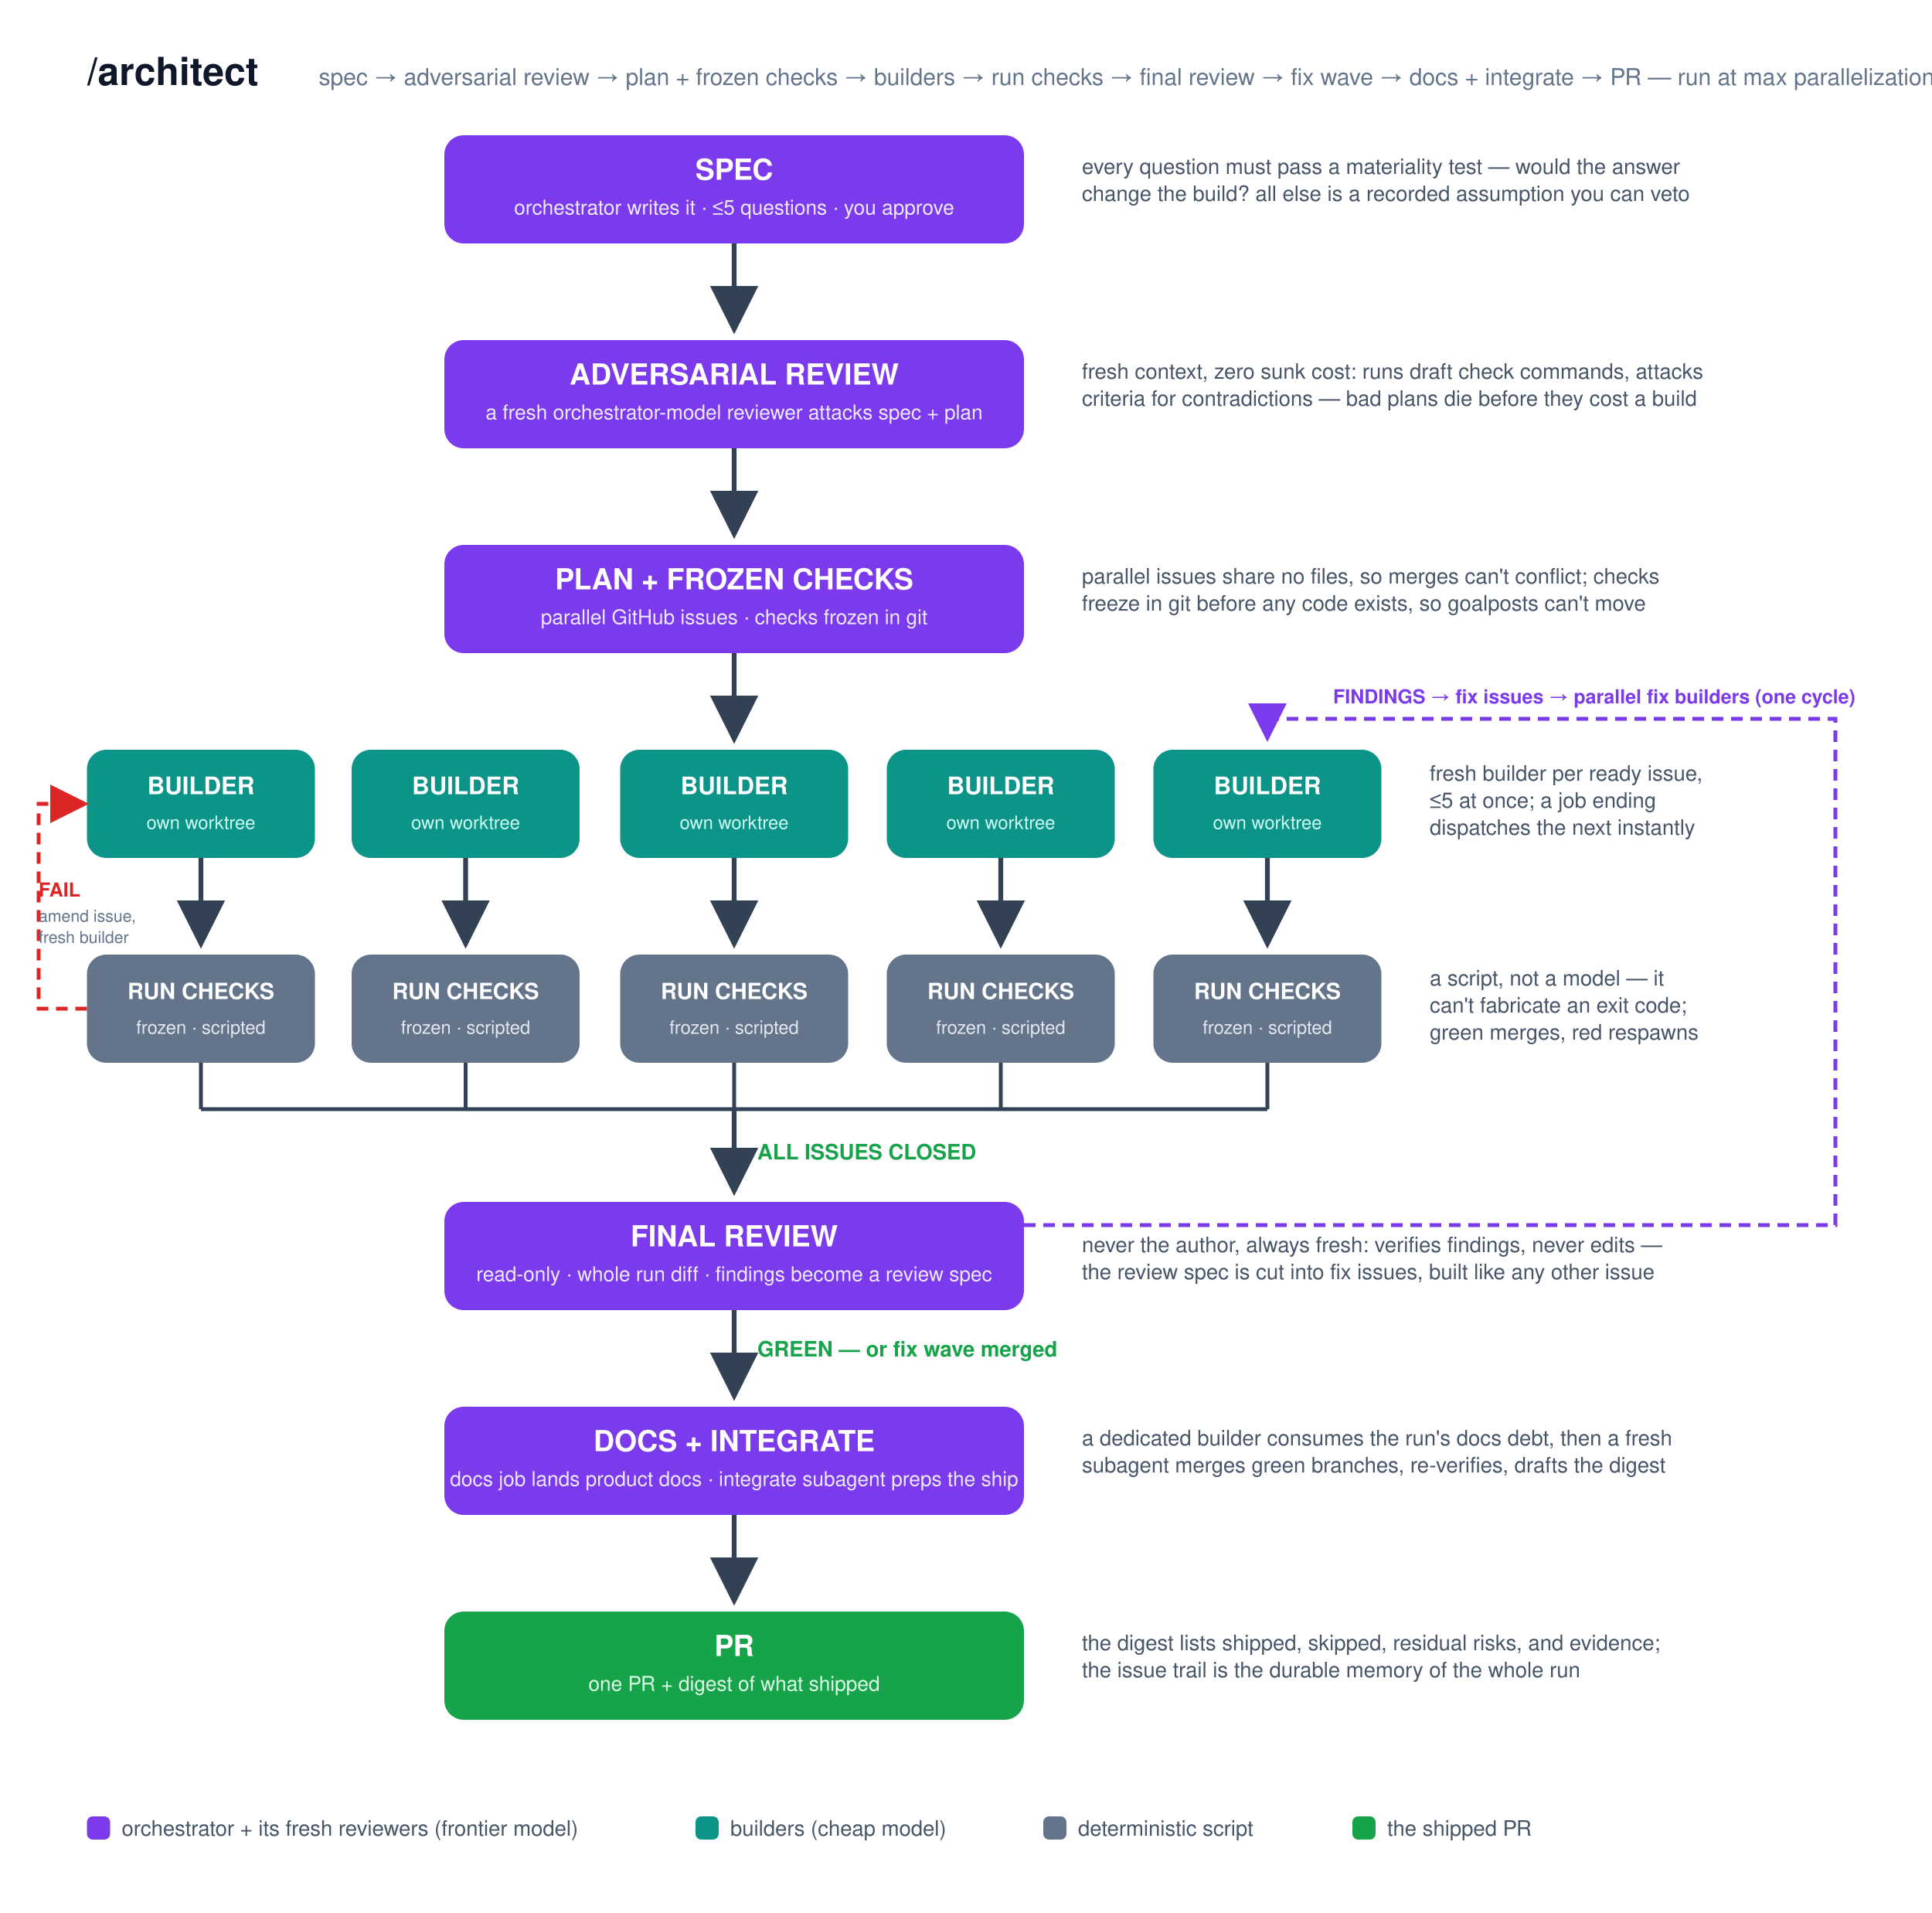
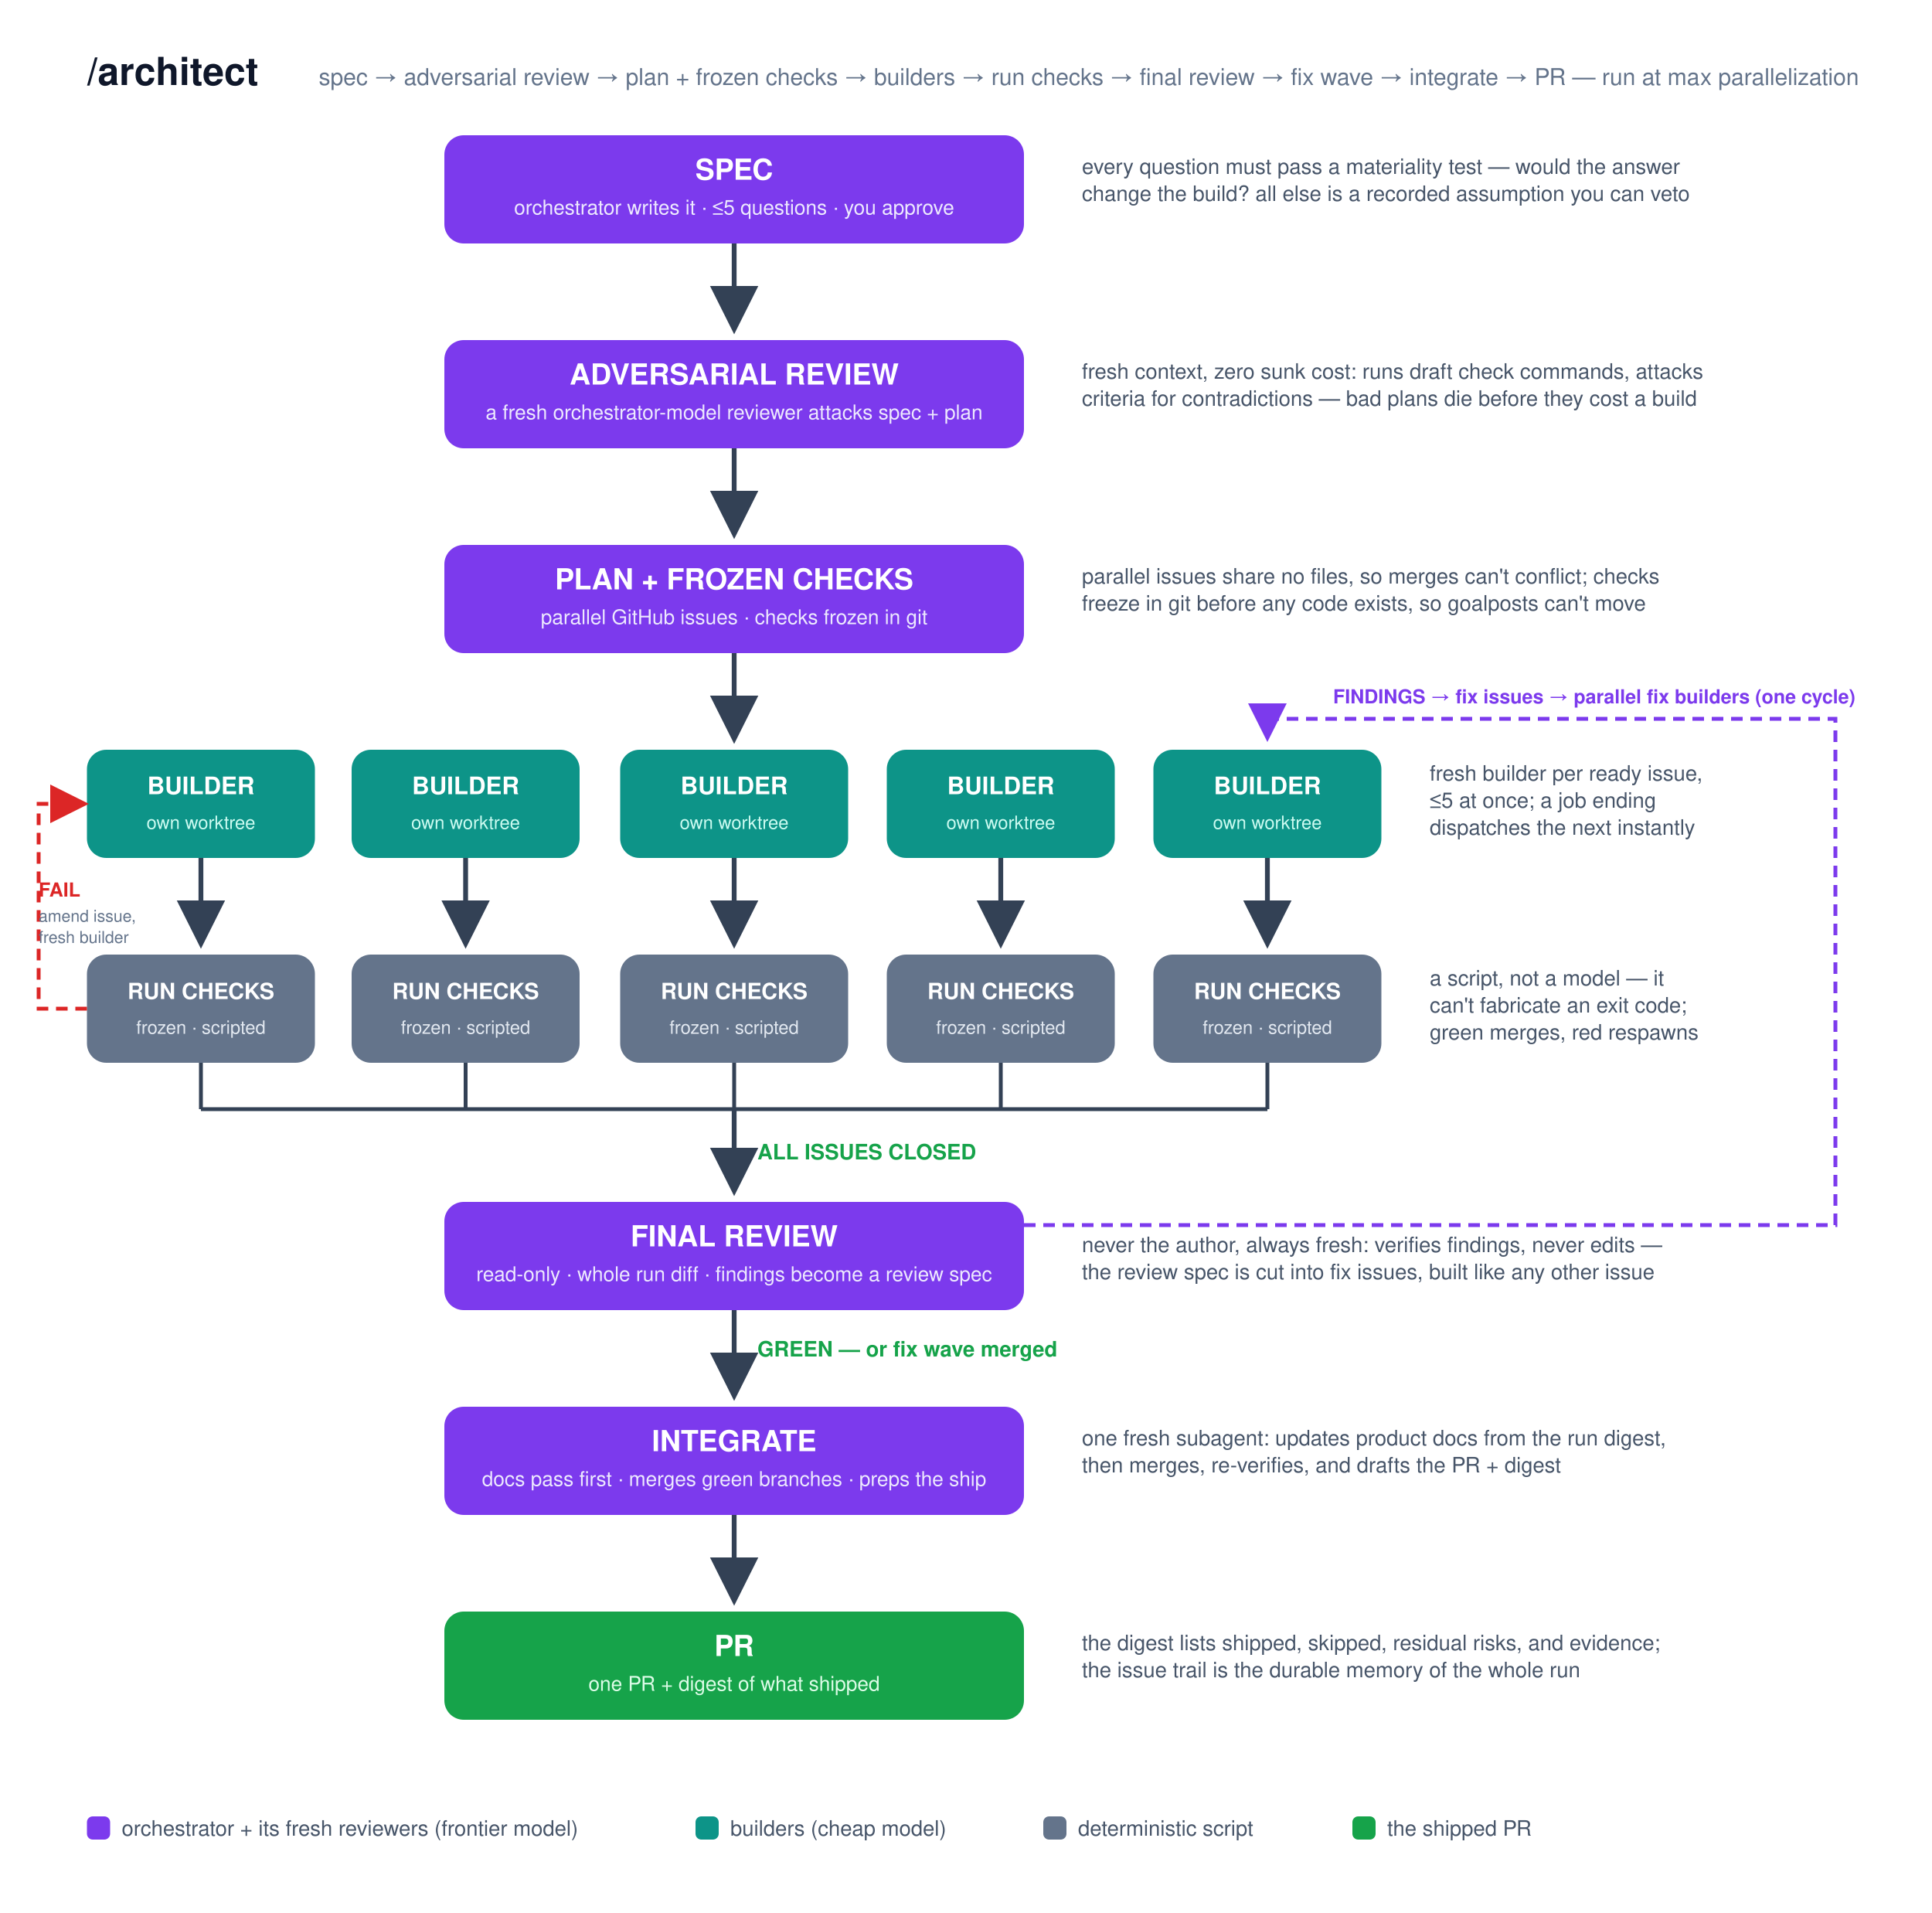
<svg xmlns="http://www.w3.org/2000/svg" viewBox="0 0 1000 990" font-family="-apple-system,'Segoe UI',Helvetica,Arial,sans-serif">
  <defs>
    <marker id="arr" markerWidth="10" markerHeight="10" refX="8" refY="5" orient="auto">
      <path d="M0,0 L10,5 L0,10 z" fill="#334155" />
    </marker>
    <marker id="arrRed" markerWidth="10" markerHeight="10" refX="8" refY="5" orient="auto">
      <path d="M0,0 L10,5 L0,10 z" fill="#dc2626" />
    </marker>
    <marker id="arrPurple" markerWidth="10" markerHeight="10" refX="8" refY="5" orient="auto">
      <path d="M0,0 L10,5 L0,10 z" fill="#7c3aed" />
    </marker>
  </defs>
  <rect width="1000" height="990" fill="#ffffff" />
  <text x="45" y="44" font-size="20" font-weight="700" fill="#0f172a">/architect</text>
-   <text x="165" y="44" font-size="12" fill="#64748b">spec → adversarial review → plan + frozen checks → builders → run checks → final review → fix wave → docs + integrate → PR — run at max parallelization</text>
+   <text x="165" y="44" font-size="12" fill="#64748b">spec → adversarial review → plan + frozen checks → builders → run checks → final review → fix wave → integrate → PR — run at max parallelization</text>
  <line x1="380" y1="126" x2="380" y2="168" stroke="#334155" stroke-width="2.5" marker-end="url(#arr)" />
  <line x1="380" y1="232" x2="380" y2="274" stroke="#334155" stroke-width="2.5" marker-end="url(#arr)" />
  <line x1="380" y1="338" x2="380" y2="380" stroke="#334155" stroke-width="2.5" marker-end="url(#arr)" />
  <rect x="230" y="70" width="300" height="56" rx="10" fill="#7c3aed" />
  <text x="380" y="93" font-size="15" font-weight="700" fill="#ffffff" text-anchor="middle">SPEC</text>
  <text x="380" y="111" font-size="10.5" fill="#ede9fe" text-anchor="middle">orchestrator writes it · ≤5 questions · you approve</text>
  <text x="560" y="90" font-size="11" fill="#475569">every question must pass a materiality test — would the answer</text>
  <text x="560" y="104" font-size="11" fill="#475569">change the build? all else is a recorded assumption you can veto</text>
  <rect x="230" y="176" width="300" height="56" rx="10" fill="#7c3aed" />
  <text x="380" y="199" font-size="15" font-weight="700" fill="#ffffff" text-anchor="middle">ADVERSARIAL REVIEW</text>
  <text x="380" y="217" font-size="10.5" fill="#ede9fe" text-anchor="middle">a fresh orchestrator-model reviewer attacks spec + plan</text>
  <text x="560" y="196" font-size="11" fill="#475569">fresh context, zero sunk cost: runs draft check commands, attacks</text>
  <text x="560" y="210" font-size="11" fill="#475569">criteria for contradictions — bad plans die before they cost a build</text>
  <rect x="230" y="282" width="300" height="56" rx="10" fill="#7c3aed" />
  <text x="380" y="305" font-size="15" font-weight="700" fill="#ffffff" text-anchor="middle">PLAN + FROZEN CHECKS</text>
  <text x="380" y="323" font-size="10.5" fill="#ede9fe" text-anchor="middle">parallel GitHub issues · checks frozen in git</text>
  <text x="560" y="302" font-size="11" fill="#475569">parallel issues share no files, so merges can't conflict; checks</text>
  <text x="560" y="316" font-size="11" fill="#475569">freeze in git before any code exists, so goalposts can't move</text>
  <rect x="45" y="388" width="118" height="56" rx="10" fill="#0d9488" />
  <rect x="182" y="388" width="118" height="56" rx="10" fill="#0d9488" />
  <rect x="321" y="388" width="118" height="56" rx="10" fill="#0d9488" />
  <rect x="459" y="388" width="118" height="56" rx="10" fill="#0d9488" />
  <rect x="597" y="388" width="118" height="56" rx="10" fill="#0d9488" />
  <text x="104" y="411" font-size="12.5" font-weight="700" fill="#ffffff" text-anchor="middle">BUILDER</text>
  <text x="241" y="411" font-size="12.5" font-weight="700" fill="#ffffff" text-anchor="middle">BUILDER</text>
  <text x="380" y="411" font-size="12.5" font-weight="700" fill="#ffffff" text-anchor="middle">BUILDER</text>
  <text x="518" y="411" font-size="12.5" font-weight="700" fill="#ffffff" text-anchor="middle">BUILDER</text>
  <text x="656" y="411" font-size="12.5" font-weight="700" fill="#ffffff" text-anchor="middle">BUILDER</text>
  <text x="104" y="429" font-size="9.5" fill="#ccfbf1" text-anchor="middle">own worktree</text>
  <text x="241" y="429" font-size="9.5" fill="#ccfbf1" text-anchor="middle">own worktree</text>
  <text x="380" y="429" font-size="9.5" fill="#ccfbf1" text-anchor="middle">own worktree</text>
  <text x="518" y="429" font-size="9.5" fill="#ccfbf1" text-anchor="middle">own worktree</text>
  <text x="656" y="429" font-size="9.5" fill="#ccfbf1" text-anchor="middle">own worktree</text>
  <text x="740" y="404" font-size="11" fill="#475569">fresh builder per ready issue,</text>
  <text x="740" y="418" font-size="11" fill="#475569">≤5 at once; a job ending</text>
  <text x="740" y="432" font-size="11" fill="#475569">dispatches the next instantly</text>
  <line x1="104" y1="444" x2="104" y2="486" stroke="#334155" stroke-width="2.5" marker-end="url(#arr)" />
  <line x1="241" y1="444" x2="241" y2="486" stroke="#334155" stroke-width="2.5" marker-end="url(#arr)" />
  <line x1="380" y1="444" x2="380" y2="486" stroke="#334155" stroke-width="2.5" marker-end="url(#arr)" />
  <line x1="518" y1="444" x2="518" y2="486" stroke="#334155" stroke-width="2.5" marker-end="url(#arr)" />
  <line x1="656" y1="444" x2="656" y2="486" stroke="#334155" stroke-width="2.5" marker-end="url(#arr)" />
  <rect x="45" y="494" width="118" height="56" rx="10" fill="#64748b" />
  <rect x="182" y="494" width="118" height="56" rx="10" fill="#64748b" />
  <rect x="321" y="494" width="118" height="56" rx="10" fill="#64748b" />
  <rect x="459" y="494" width="118" height="56" rx="10" fill="#64748b" />
  <rect x="597" y="494" width="118" height="56" rx="10" fill="#64748b" />
  <text x="104" y="517" font-size="11.5" font-weight="700" fill="#ffffff" text-anchor="middle">RUN CHECKS</text>
  <text x="241" y="517" font-size="11.5" font-weight="700" fill="#ffffff" text-anchor="middle">RUN CHECKS</text>
  <text x="380" y="517" font-size="11.5" font-weight="700" fill="#ffffff" text-anchor="middle">RUN CHECKS</text>
  <text x="518" y="517" font-size="11.5" font-weight="700" fill="#ffffff" text-anchor="middle">RUN CHECKS</text>
  <text x="656" y="517" font-size="11.5" font-weight="700" fill="#ffffff" text-anchor="middle">RUN CHECKS</text>
  <text x="104" y="535" font-size="9.5" fill="#e2e8f0" text-anchor="middle">frozen · scripted</text>
  <text x="241" y="535" font-size="9.5" fill="#e2e8f0" text-anchor="middle">frozen · scripted</text>
  <text x="380" y="535" font-size="9.5" fill="#e2e8f0" text-anchor="middle">frozen · scripted</text>
  <text x="518" y="535" font-size="9.5" fill="#e2e8f0" text-anchor="middle">frozen · scripted</text>
  <text x="656" y="535" font-size="9.5" fill="#e2e8f0" text-anchor="middle">frozen · scripted</text>
  <text x="740" y="510" font-size="11" fill="#475569">a script, not a model — it</text>
  <text x="740" y="524" font-size="11" fill="#475569">can't fabricate an exit code;</text>
  <text x="740" y="538" font-size="11" fill="#475569">green merges, red respawns</text>
  <path d="M 45 522 H 20 V 416 H 42" fill="none" stroke="#dc2626" stroke-width="2" stroke-dasharray="6 4" marker-end="url(#arrRed)" />
  <text x="20" y="464" font-size="10" font-weight="700" fill="#dc2626">FAIL</text>
  <text x="20" y="477" font-size="8.5" fill="#64748b">amend issue,</text>
  <text x="20" y="488" font-size="8.5" fill="#64748b">fresh builder</text>
  <line x1="104" y1="550" x2="104" y2="574" stroke="#334155" stroke-width="2" />
  <line x1="241" y1="550" x2="241" y2="574" stroke="#334155" stroke-width="2" />
  <line x1="380" y1="550" x2="380" y2="574" stroke="#334155" stroke-width="2" />
  <line x1="518" y1="550" x2="518" y2="574" stroke="#334155" stroke-width="2" />
  <line x1="656" y1="550" x2="656" y2="574" stroke="#334155" stroke-width="2" />
  <line x1="104" y1="574" x2="656" y2="574" stroke="#334155" stroke-width="2" />
  <line x1="380" y1="574" x2="380" y2="614" stroke="#334155" stroke-width="2.5" marker-end="url(#arr)" />
  <text x="392" y="600" font-size="11" font-weight="700" fill="#16a34a">ALL ISSUES CLOSED</text>
  <rect x="230" y="622" width="300" height="56" rx="10" fill="#7c3aed" />
  <text x="380" y="645" font-size="15" font-weight="700" fill="#ffffff" text-anchor="middle">FINAL REVIEW</text>
  <text x="380" y="663" font-size="10.5" fill="#ede9fe" text-anchor="middle">read-only · whole run diff · findings become a review spec</text>
  <text x="560" y="648" font-size="11" fill="#475569">never the author, always fresh: verifies findings, never edits —</text>
  <text x="560" y="662" font-size="11" fill="#475569">the review spec is cut into fix issues, built like any other issue</text>
  <path d="M 530 634 H 950 V 372 H 656 V 380" fill="none" stroke="#7c3aed" stroke-width="2" stroke-dasharray="6 4" marker-end="url(#arrPurple)" />
  <text x="690" y="364" font-size="10" font-weight="700" fill="#7c3aed">FINDINGS → fix issues → parallel fix builders (one cycle)</text>
  <line x1="380" y1="678" x2="380" y2="720" stroke="#334155" stroke-width="2.5" marker-end="url(#arr)" />
  <text x="392" y="702" font-size="11" font-weight="700" fill="#16a34a">GREEN — or fix wave merged</text>
  <rect x="230" y="728" width="300" height="56" rx="10" fill="#7c3aed" />
-   <text x="380" y="751" font-size="15" font-weight="700" fill="#ffffff" text-anchor="middle">DOCS + INTEGRATE</text>
-   <text x="380" y="769" font-size="10.5" fill="#ede9fe" text-anchor="middle">docs job lands product docs · integrate subagent preps the ship</text>
-   <text x="560" y="748" font-size="11" fill="#475569">a dedicated builder consumes the run's docs debt, then a fresh</text>
-   <text x="560" y="762" font-size="11" fill="#475569">subagent merges green branches, re-verifies, drafts the digest</text>
+   <text x="380" y="751" font-size="15" font-weight="700" fill="#ffffff" text-anchor="middle">INTEGRATE</text>
+   <text x="380" y="769" font-size="10.5" fill="#ede9fe" text-anchor="middle">docs pass first · merges green branches · preps the ship</text>
+   <text x="560" y="748" font-size="11" fill="#475569">one fresh subagent: updates product docs from the run digest,</text>
+   <text x="560" y="762" font-size="11" fill="#475569">then merges, re-verifies, and drafts the PR + digest</text>
  <line x1="380" y1="784" x2="380" y2="826" stroke="#334155" stroke-width="2.5" marker-end="url(#arr)" />
  <rect x="230" y="834" width="300" height="56" rx="10" fill="#16a34a" />
  <text x="380" y="857" font-size="15" font-weight="700" fill="#ffffff" text-anchor="middle">PR</text>
  <text x="380" y="875" font-size="10.5" fill="#dcfce7" text-anchor="middle">one PR + digest of what shipped</text>
  <text x="560" y="854" font-size="11" fill="#475569">the digest lists shipped, skipped, residual risks, and evidence;</text>
  <text x="560" y="868" font-size="11" fill="#475569">the issue trail is the durable memory of the whole run</text>
  <rect x="45" y="940" width="12" height="12" rx="3" fill="#7c3aed" />
  <text x="63" y="950" font-size="11" fill="#475569">orchestrator + its fresh reviewers (frontier model)</text>
  <rect x="360" y="940" width="12" height="12" rx="3" fill="#0d9488" />
  <text x="378" y="950" font-size="11" fill="#475569">builders (cheap model)</text>
  <rect x="540" y="940" width="12" height="12" rx="3" fill="#64748b" />
  <text x="558" y="950" font-size="11" fill="#475569">deterministic script</text>
  <rect x="700" y="940" width="12" height="12" rx="3" fill="#16a34a" />
  <text x="718" y="950" font-size="11" fill="#475569">the shipped PR</text>
</svg>
